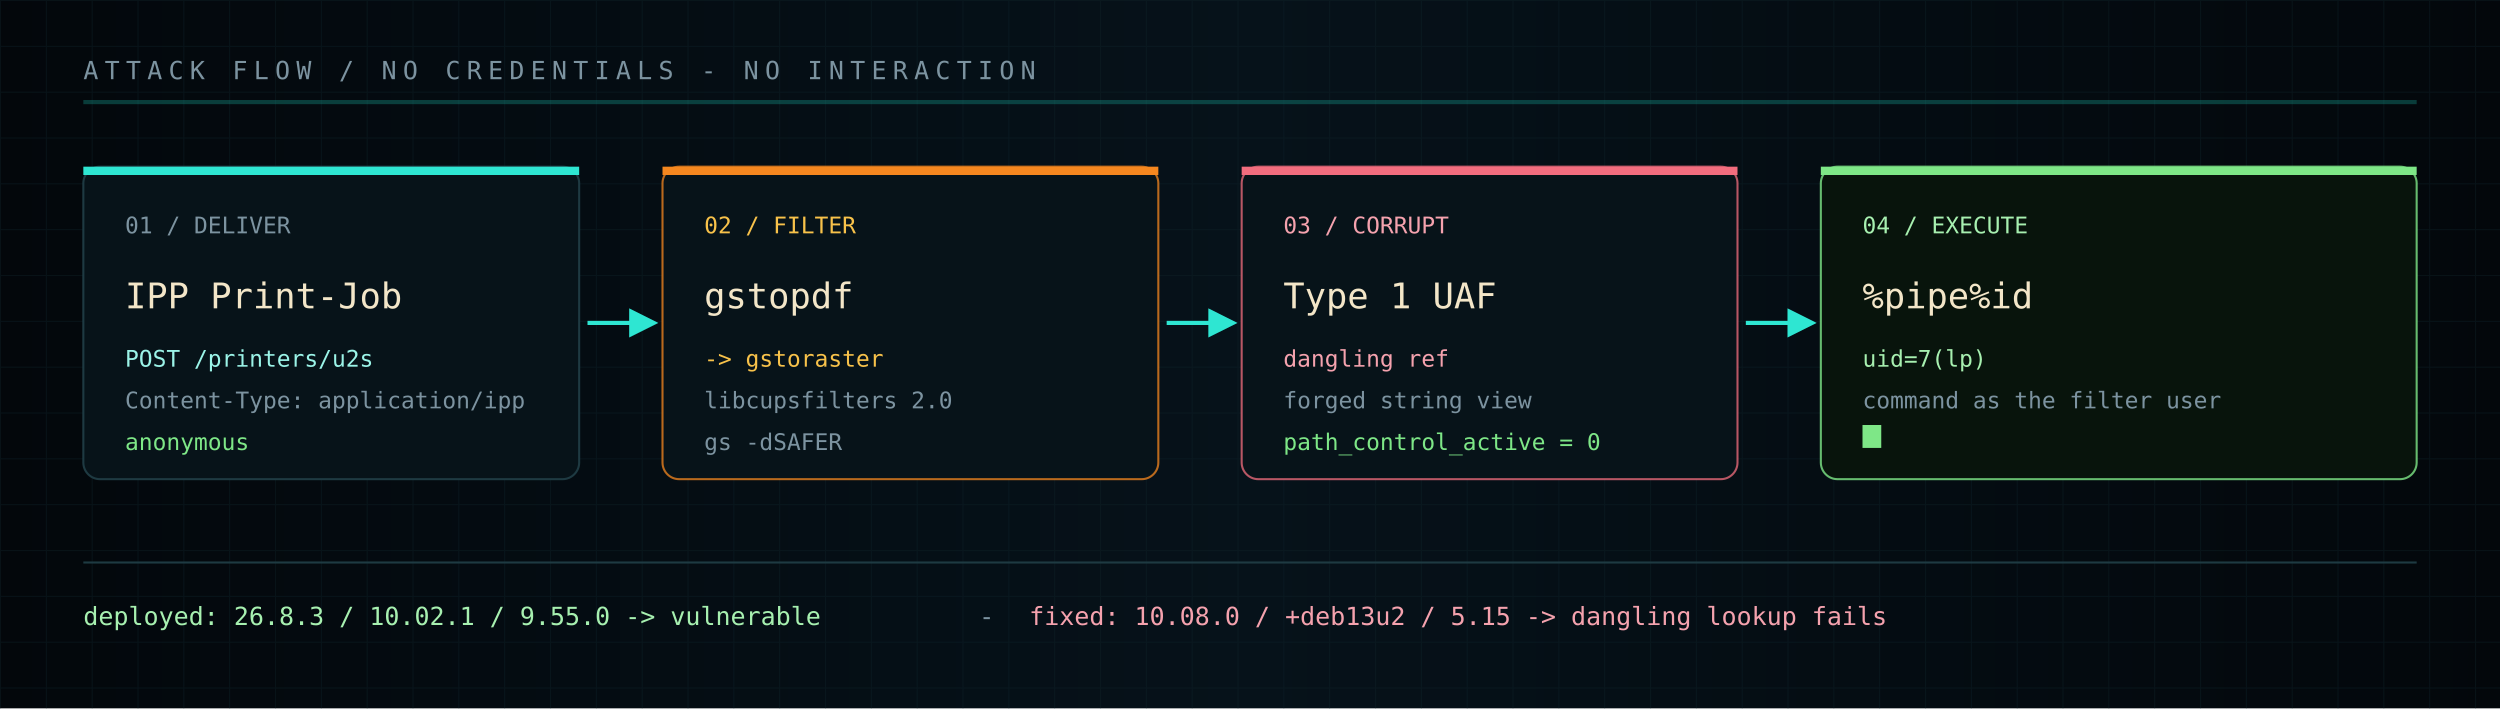
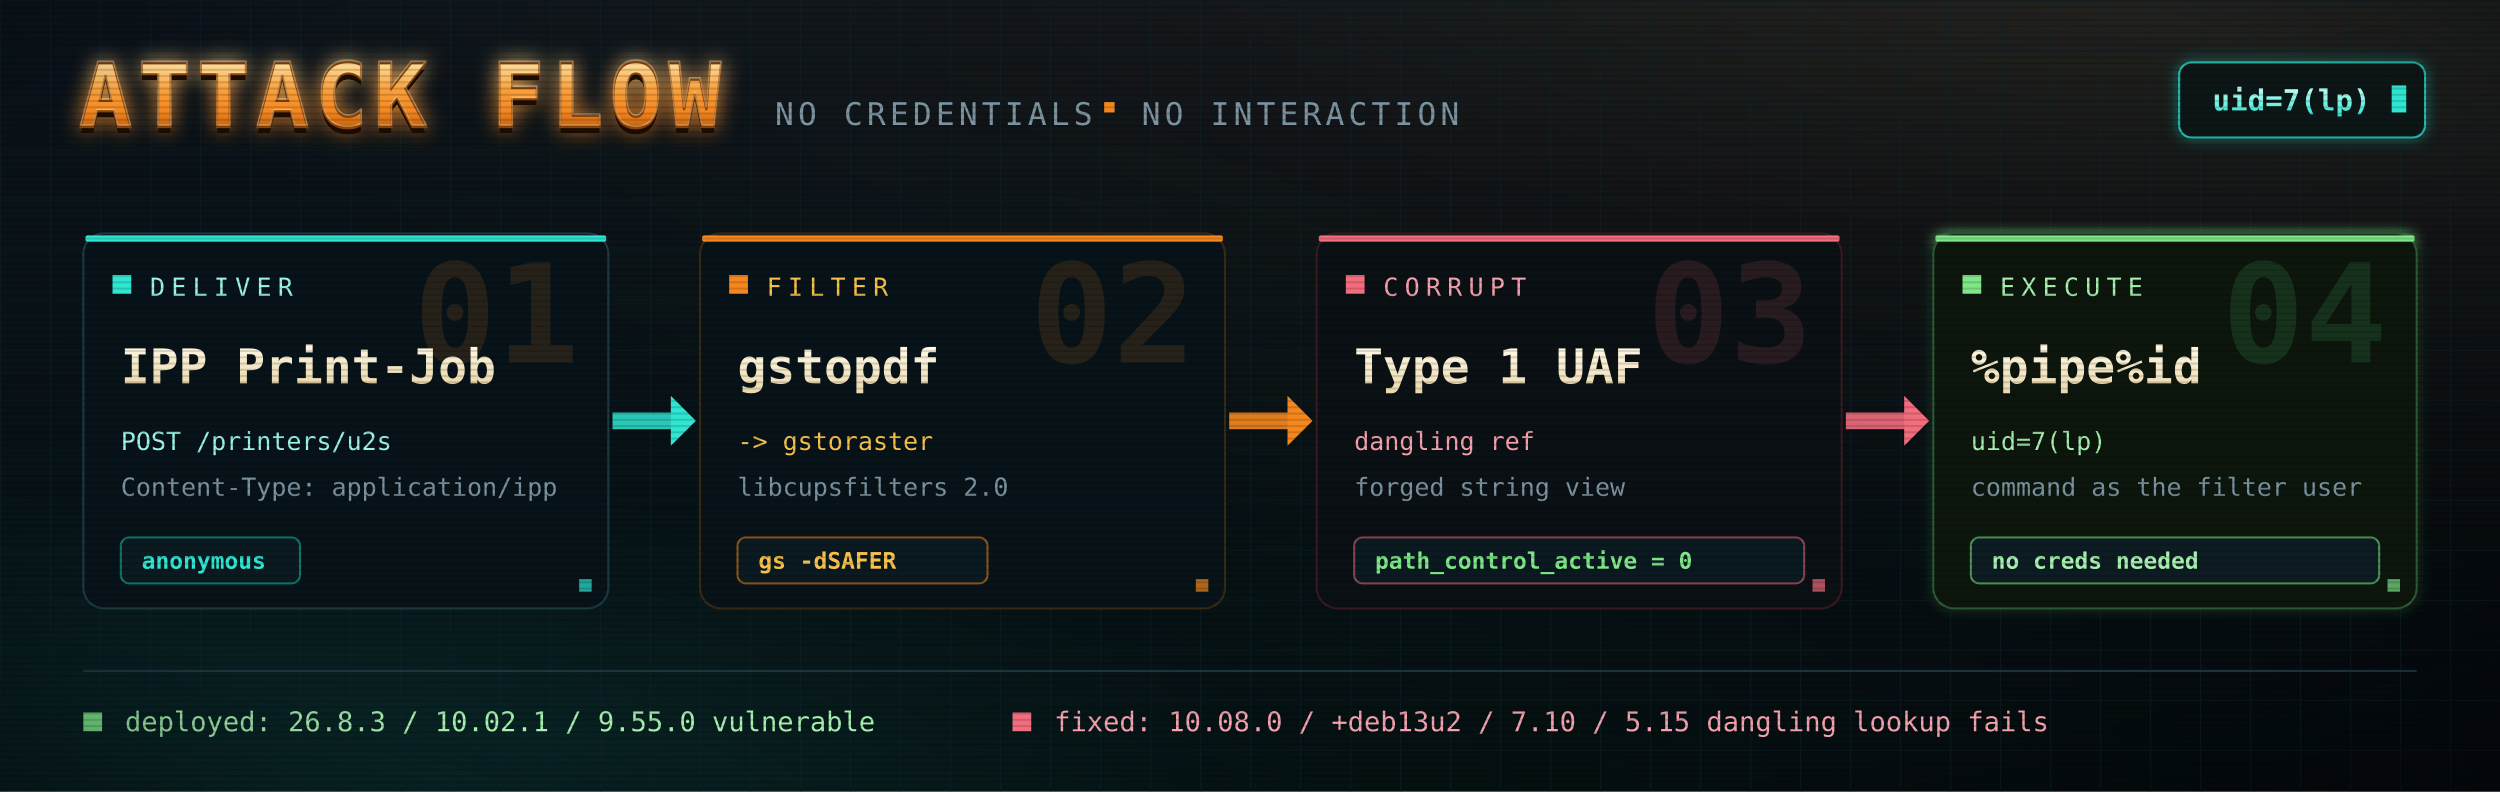
- <svg xmlns="http://www.w3.org/2000/svg" viewBox="0 0 1200 340" width="100%" role="img" aria-labelledby="u2s-t u2s-d">
+ <svg xmlns="http://www.w3.org/2000/svg" viewBox="0 0 1200 380" width="100%" role="img" aria-labelledby="u2s-t u2s-d">
  <defs>
-     <linearGradient id="f-ink" x1="0" y1="0" x2="1" y2="0">
-       <stop offset="0" stop-color="#03070B" />
-       <stop offset="0.5" stop-color="#06121A" />
-       <stop offset="1" stop-color="#03070B" />
+     <linearGradient id="f-bg" x1="0" y1="0" x2="0" y2="1">
+       <stop offset="0" stop-color="#0C141B" />
+       <stop offset="0.55" stop-color="#060B10" />
+       <stop offset="1" stop-color="#04070A" />
    </linearGradient>
-     <pattern id="f-grid" width="22" height="22" patternUnits="userSpaceOnUse">
-       <path d="M22 0H0V22" fill="none" stroke="#0E2229" stroke-width="1" />
+     <radialGradient id="f-teal" cx="0.12" cy="1.05" r="0.95">
+       <stop offset="0" stop-color="#2EE6D2" stop-opacity="0.17" />
+       <stop offset="0.45" stop-color="#149E8E" stop-opacity="0.06" />
+       <stop offset="1" stop-color="#149E8E" stop-opacity="0" />
+     </radialGradient>
+     <radialGradient id="f-warm" cx="0.88" cy="-0.1" r="0.85">
+       <stop offset="0" stop-color="#F8C24A" stop-opacity="0.11" />
+       <stop offset="0.5" stop-color="#F5871F" stop-opacity="0.035" />
+       <stop offset="1" stop-color="#F5871F" stop-opacity="0" />
+     </radialGradient>
+     <radialGradient id="f-vig" cx="0.5" cy="0.45" r="0.78">
+       <stop offset="0" stop-color="#02040A" stop-opacity="0" />
+       <stop offset="0.72" stop-color="#02040A" stop-opacity="0" />
+       <stop offset="1" stop-color="#02040A" stop-opacity="0.55" />
+     </radialGradient>
+     <linearGradient id="f-orange" x1="0" y1="0" x2="0" y2="1">
+       <stop offset="0" stop-color="#FFDF9E" />
+       <stop offset="0.42" stop-color="#F8A03C" />
+       <stop offset="0.75" stop-color="#F5871F" />
+       <stop offset="1" stop-color="#C05E0C" />
+     </linearGradient>
+     <linearGradient id="f-cyan" x1="0" y1="0" x2="0" y2="1">
+       <stop offset="0" stop-color="#C8FFF6" />
+       <stop offset="1" stop-color="#2EE6D2" />
+     </linearGradient>
+     <linearGradient id="f-cream" x1="0" y1="0" x2="0" y2="1">
+       <stop offset="0" stop-color="#FFF8E4" />
+       <stop offset="1" stop-color="#EBD9AE" />
+     </linearGradient>
+     <pattern id="f-grid" width="24" height="24" patternUnits="userSpaceOnUse">
+       <path d="M24 0H0V24" fill="none" stroke="#10242C" stroke-width="1" />
    </pattern>
+     <pattern id="f-scan" width="4" height="3" patternUnits="userSpaceOnUse">
+       <rect width="4" height="1" fill="#000000" opacity="0.14" />
+     </pattern>
+     <filter id="f-glowO" x="-30%" y="-60%" width="160%" height="220%">
+       <feGaussianBlur stdDeviation="5" result="b" />
+       <feMerge>
+         <feMergeNode in="b" />
+         <feMergeNode in="SourceGraphic" />
+       </feMerge>
+     </filter>
+     <filter id="f-glowC" x="-40%" y="-80%" width="180%" height="260%">
+       <feGaussianBlur stdDeviation="3" result="b" />
+       <feMerge>
+         <feMergeNode in="b" />
+         <feMergeNode in="SourceGraphic" />
+       </feMerge>
+     </filter>
  </defs>
-   <rect width="1200" height="340" fill="url(#f-ink)" />
-   <rect width="1200" height="340" fill="url(#f-grid)" opacity="0.4" />
-   <text x="40" y="38" font-family="ui-monospace, SFMono-Regular, Menlo, Consolas, monospace" font-size="12" fill="#7C93A0" letter-spacing="3">ATTACK FLOW / NO CREDENTIALS - NO INTERACTION</text>
-   <rect x="40" y="48" width="1120" height="2" fill="#149E8E" opacity="0.35" />
-   <g font-family="ui-monospace, SFMono-Regular, Menlo, Consolas, monospace">
-     <g transform="translate(40,80)">
-       <rect width="238" height="150" rx="8" fill="#071319" stroke="#1E3A42" />
-       <rect x="0" y="0" width="238" height="4" fill="#2EE6D2" />
-       <text x="20" y="32" font-size="11" fill="#7C93A0">01 / DELIVER</text>
-       <text x="20" y="68" font-size="17" fill="#F3E6C8">IPP Print-Job</text>
-       <text x="20" y="96" font-size="11" fill="#9BF4E8">POST /printers/u2s</text>
-       <text x="20" y="116" font-size="11" fill="#7C93A0">Content-Type: application/ipp</text>
-       <text x="20" y="136" font-size="11" fill="#7EE787">anonymous</text>
+   <rect width="1200" height="380" fill="url(#f-bg)" />
+   <rect width="1200" height="380" fill="url(#f-teal)" />
+   <rect width="1200" height="380" fill="url(#f-warm)" />
+   <rect width="1200" height="380" fill="url(#f-grid)" opacity="0.5" />
+   <g font-family="'DejaVu Sans Mono','Menlo','Consolas',monospace">
+     <g filter="url(#f-glowO)" font-weight="bold">
+       <text x="38" y="64" font-size="42" letter-spacing="3" fill="#1B0B02">ATTACK FLOW</text>
+       <text x="38" y="61" font-size="42" letter-spacing="3" fill="url(#f-orange)" stroke="#8A4409" stroke-width="1">ATTACK FLOW</text>
+       <text x="38" y="60" font-size="42" letter-spacing="3" fill="none" stroke="#FFE9B0" stroke-opacity="0.4" stroke-width="0.7">ATTACK FLOW</text>
    </g>
-     <g transform="translate(318,80)">
-       <rect width="238" height="150" rx="8" fill="#071319" stroke="#F5871F" stroke-opacity="0.75" />
-       <rect x="0" y="0" width="238" height="4" fill="#F5871F" />
-       <text x="20" y="32" font-size="11" fill="#F8C24A">02 / FILTER</text>
-       <text x="20" y="68" font-size="17" fill="#F3E6C8">gstopdf</text>
-       <text x="20" y="96" font-size="11" fill="#F8C24A">-&gt; gstoraster</text>
-       <text x="20" y="116" font-size="11" fill="#7C93A0">libcupsfilters 2.0</text>
-       <text x="20" y="136" font-size="11" fill="#7C93A0">gs -dSAFER</text>
+     <text x="372" y="60" font-size="15" letter-spacing="2" fill="#7C93A0">NO CREDENTIALS</text>
+     <rect x="530" y="49" width="5" height="5" fill="#F5871F" />
+     <text x="548" y="60" font-size="15" letter-spacing="2" fill="#7C93A0">NO INTERACTION</text>
+     <g filter="url(#f-glowC)">
+       <rect x="1046" y="30" width="118" height="36" rx="6" fill="#071319" stroke="#2EE6D2" stroke-opacity="0.75" />
+       <text x="1062" y="53" font-size="14" font-weight="bold" fill="url(#f-cyan)">uid=7(lp)</text>
+       <rect x="1148" y="41" width="7" height="13" fill="#2EE6D2" />
    </g>
-     <g transform="translate(596,80)">
-       <rect width="238" height="150" rx="8" fill="#071319" stroke="#F26D7E" stroke-opacity="0.75" />
-       <rect x="0" y="0" width="238" height="4" fill="#F26D7E" />
-       <text x="20" y="32" font-size="11" fill="#F5A2AE">03 / CORRUPT</text>
-       <text x="20" y="68" font-size="17" fill="#F3E6C8">Type 1 UAF</text>
-       <text x="20" y="96" font-size="11" fill="#F5A2AE">dangling ref</text>
-       <text x="20" y="116" font-size="11" fill="#7C93A0">forged string view</text>
-       <text x="20" y="136" font-size="11" fill="#7EE787">path_control_active = 0</text>
+     <g transform="translate(40,112)">
+       <rect width="252" height="180" rx="10" fill="#071319" stroke="#1E3A42" />
+       <rect x="1" y="1" width="250" height="3" rx="1" fill="#2EE6D2" />
+       <text x="238" y="62" font-size="66" font-weight="bold" text-anchor="end" fill="#F5871F" opacity="0.13">01</text>
+       <rect x="14" y="20" width="9" height="9" fill="#2EE6D2" />
+       <text x="32" y="30" font-size="12" letter-spacing="3" fill="#9BF4E8">DELIVER</text>
+       <text x="18" y="72" font-size="23" font-weight="bold" fill="url(#f-cream)">IPP Print-Job</text>
+       <text x="18" y="104" font-size="12" fill="#9BF4E8">POST /printers/u2s</text>
+       <text x="18" y="126" font-size="12" fill="#7C93A0">Content-Type: application/ipp</text>
+       <rect x="18" y="146" width="86" height="22" rx="4" fill="#0A1A20" stroke="#149E8E" stroke-opacity="0.7" />
+       <text x="28" y="161" font-size="11" font-weight="bold" fill="#2EE6D2">anonymous</text>
+       <rect x="238" y="166" width="6" height="6" fill="#2EE6D2" opacity="0.7" />
    </g>
-     <g transform="translate(874,80)">
-       <rect width="286" height="150" rx="8" fill="#08140C" stroke="#7EE787" stroke-opacity="0.8" />
-       <rect x="0" y="0" width="286" height="4" fill="#7EE787" />
-       <text x="20" y="32" font-size="11" fill="#A7F0B0">04 / EXECUTE</text>
-       <text x="20" y="68" font-size="17" fill="#F3E6C8">%pipe%id</text>
-       <text x="20" y="96" font-size="11" fill="#A7F0B0">uid=7(lp)</text>
-       <text x="20" y="116" font-size="11" fill="#7C93A0">command as the filter user</text>
-       <rect x="20" y="124" width="9" height="11" fill="#7EE787" />
+     <g transform="translate(336,112)">
+       <rect width="252" height="180" rx="10" fill="#071319" stroke="#3A2A14" />
+       <rect x="1" y="1" width="250" height="3" rx="1" fill="#F5871F" />
+       <text x="238" y="62" font-size="66" font-weight="bold" text-anchor="end" fill="#F5871F" opacity="0.13">02</text>
+       <rect x="14" y="20" width="9" height="9" fill="#F5871F" />
+       <text x="32" y="30" font-size="12" letter-spacing="3" fill="#F8C24A">FILTER</text>
+       <text x="18" y="72" font-size="23" font-weight="bold" fill="url(#f-cream)">gstopdf</text>
+       <text x="18" y="104" font-size="12" fill="#F8C24A">-&gt; gstoraster</text>
+       <text x="18" y="126" font-size="12" fill="#7C93A0">libcupsfilters 2.0</text>
+       <rect x="18" y="146" width="120" height="22" rx="4" fill="#0A1A20" stroke="#F5871F" stroke-opacity="0.55" />
+       <text x="28" y="161" font-size="11" font-weight="bold" fill="#F8C24A">gs -dSAFER</text>
+       <rect x="238" y="166" width="6" height="6" fill="#F5871F" opacity="0.7" />
    </g>
+     <g transform="translate(632,112)">
+       <rect width="252" height="180" rx="10" fill="#0A1014" stroke="#3A1A20" />
+       <rect x="1" y="1" width="250" height="3" rx="1" fill="#F26D7E" />
+       <text x="238" y="62" font-size="66" font-weight="bold" text-anchor="end" fill="#F26D7E" opacity="0.13">03</text>
+       <rect x="14" y="20" width="9" height="9" fill="#F26D7E" />
+       <text x="32" y="30" font-size="12" letter-spacing="3" fill="#F5A2AE">CORRUPT</text>
+       <text x="18" y="72" font-size="23" font-weight="bold" fill="url(#f-cream)">Type 1 UAF</text>
+       <text x="18" y="104" font-size="12" fill="#F5A2AE">dangling ref</text>
+       <text x="18" y="126" font-size="12" fill="#7C93A0">forged string view</text>
+       <rect x="18" y="146" width="216" height="22" rx="4" fill="#0A1A20" stroke="#F26D7E" stroke-opacity="0.55" />
+       <text x="28" y="161" font-size="11" font-weight="bold" fill="#7EE787">path_control_active = 0</text>
+       <rect x="238" y="166" width="6" height="6" fill="#F26D7E" opacity="0.7" />
+     </g>
+     <g transform="translate(928,112)" filter="url(#f-glowC)">
+       <rect width="232" height="180" rx="10" fill="#08140C" stroke="#2E5A34" />
+       <rect x="1" y="1" width="230" height="3" rx="1" fill="#7EE787" />
+       <text x="218" y="62" font-size="66" font-weight="bold" text-anchor="end" fill="#7EE787" opacity="0.14">04</text>
+       <rect x="14" y="20" width="9" height="9" fill="#7EE787" />
+       <text x="32" y="30" font-size="12" letter-spacing="3" fill="#A7F0B0">EXECUTE</text>
+       <text x="18" y="72" font-size="23" font-weight="bold" fill="url(#f-cream)">%pipe%id</text>
+       <text x="18" y="104" font-size="12" fill="#A7F0B0">uid=7(lp)</text>
+       <text x="18" y="126" font-size="12" fill="#7C93A0">command as the filter user</text>
+       <rect x="18" y="146" width="196" height="22" rx="4" fill="#0A1A20" stroke="#7EE787" stroke-opacity="0.6" />
+       <text x="28" y="161" font-size="11" font-weight="bold" fill="#A7F0B0">no creds needed</text>
+       <rect x="218" y="166" width="6" height="6" fill="#7EE787" opacity="0.7" />
+     </g>
+     <g>
+       <rect x="294" y="198" width="30" height="8" fill="#2EE6D2" opacity="0.85" />
+       <path d="M322 190 L334 202 L322 214 z" fill="#2EE6D2" />
+       <rect x="590" y="198" width="30" height="8" fill="#F5871F" opacity="0.9" />
+       <path d="M618 190 L630 202 L618 214 z" fill="#F5871F" />
+       <rect x="886" y="198" width="30" height="8" fill="#F26D7E" opacity="0.9" />
+       <path d="M914 190 L926 202 L914 214 z" fill="#F26D7E" />
+     </g>
+     <line x1="40" y1="322" x2="1160" y2="322" stroke="#1E3A42" />
+     <rect x="40" y="342" width="9" height="9" fill="#7EE787" />
+     <text x="60" y="351" font-size="13" fill="#A7F0B0">deployed: 26.8.3 / 10.02.1 / 9.55.0  vulnerable</text>
+     <rect x="486" y="342" width="9" height="9" fill="#F26D7E" />
+     <text x="506" y="351" font-size="13" fill="#F5A2AE">fixed: 10.08.0 / +deb13u2 / 7.10 / 5.15  dangling lookup fails</text>
  </g>
-   <g stroke="#2EE6D2" stroke-width="2" fill="none">
-     <path d="M 282 155 L 306 155" />
-     <path d="M 560 155 L 584 155" />
-     <path d="M 838 155 L 862 155" />
-   </g>
-   <g fill="#2EE6D2">
-     <path d="M 302 148 L 316 155 L 302 162 z" />
-     <path d="M 580 148 L 594 155 L 580 162 z" />
-     <path d="M 858 148 L 872 155 L 858 162 z" />
-   </g>
-   <line x1="40" y1="270" x2="1160" y2="270" stroke="#1E3A42" />
-   <g font-family="ui-monospace, SFMono-Regular, Menlo, Consolas, monospace" font-size="12">
-     <text x="40" y="300" fill="#A7F0B0">deployed: 26.8.3 / 10.02.1 / 9.55.0 -&gt; vulnerable</text>
-     <text x="470" y="300" fill="#7C93A0">-</text>
-     <text x="494" y="300" fill="#F5A2AE">fixed: 10.08.0 / +deb13u2 / 5.15 -&gt; dangling lookup fails</text>
-   </g>
+   <rect width="1200" height="380" fill="url(#f-scan)" />
+   <rect width="1200" height="380" fill="url(#f-vig)" />
</svg>
